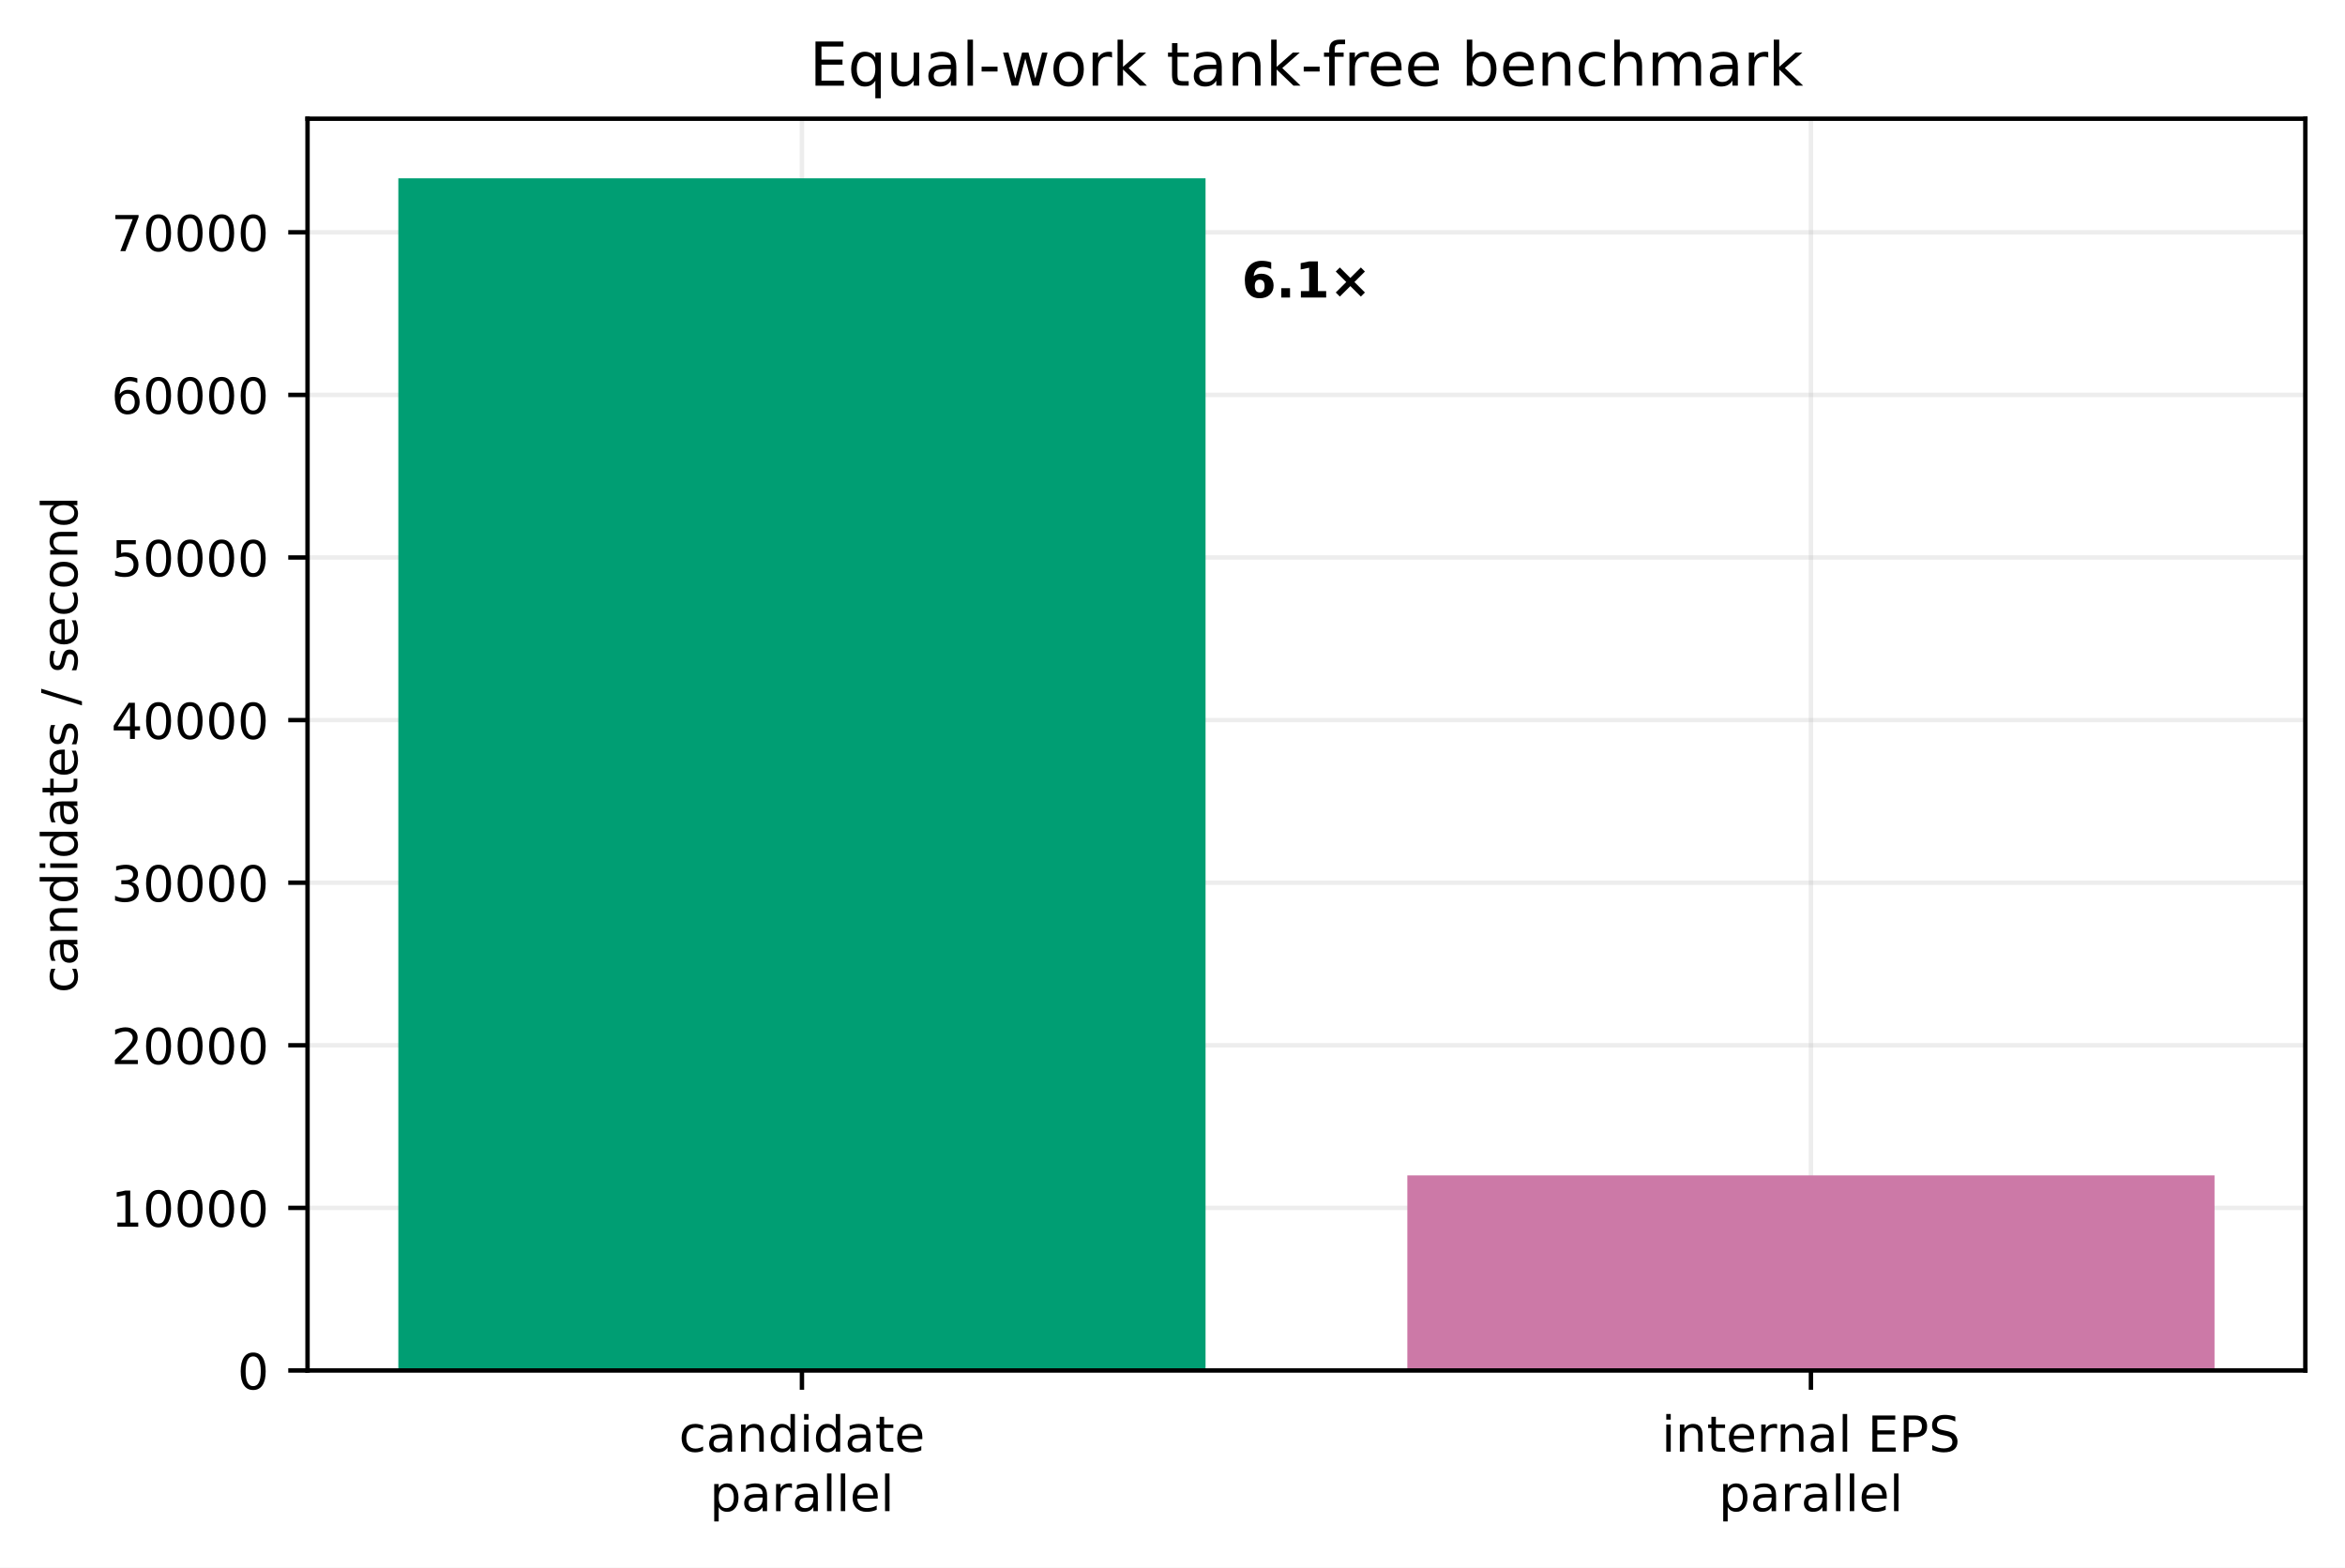
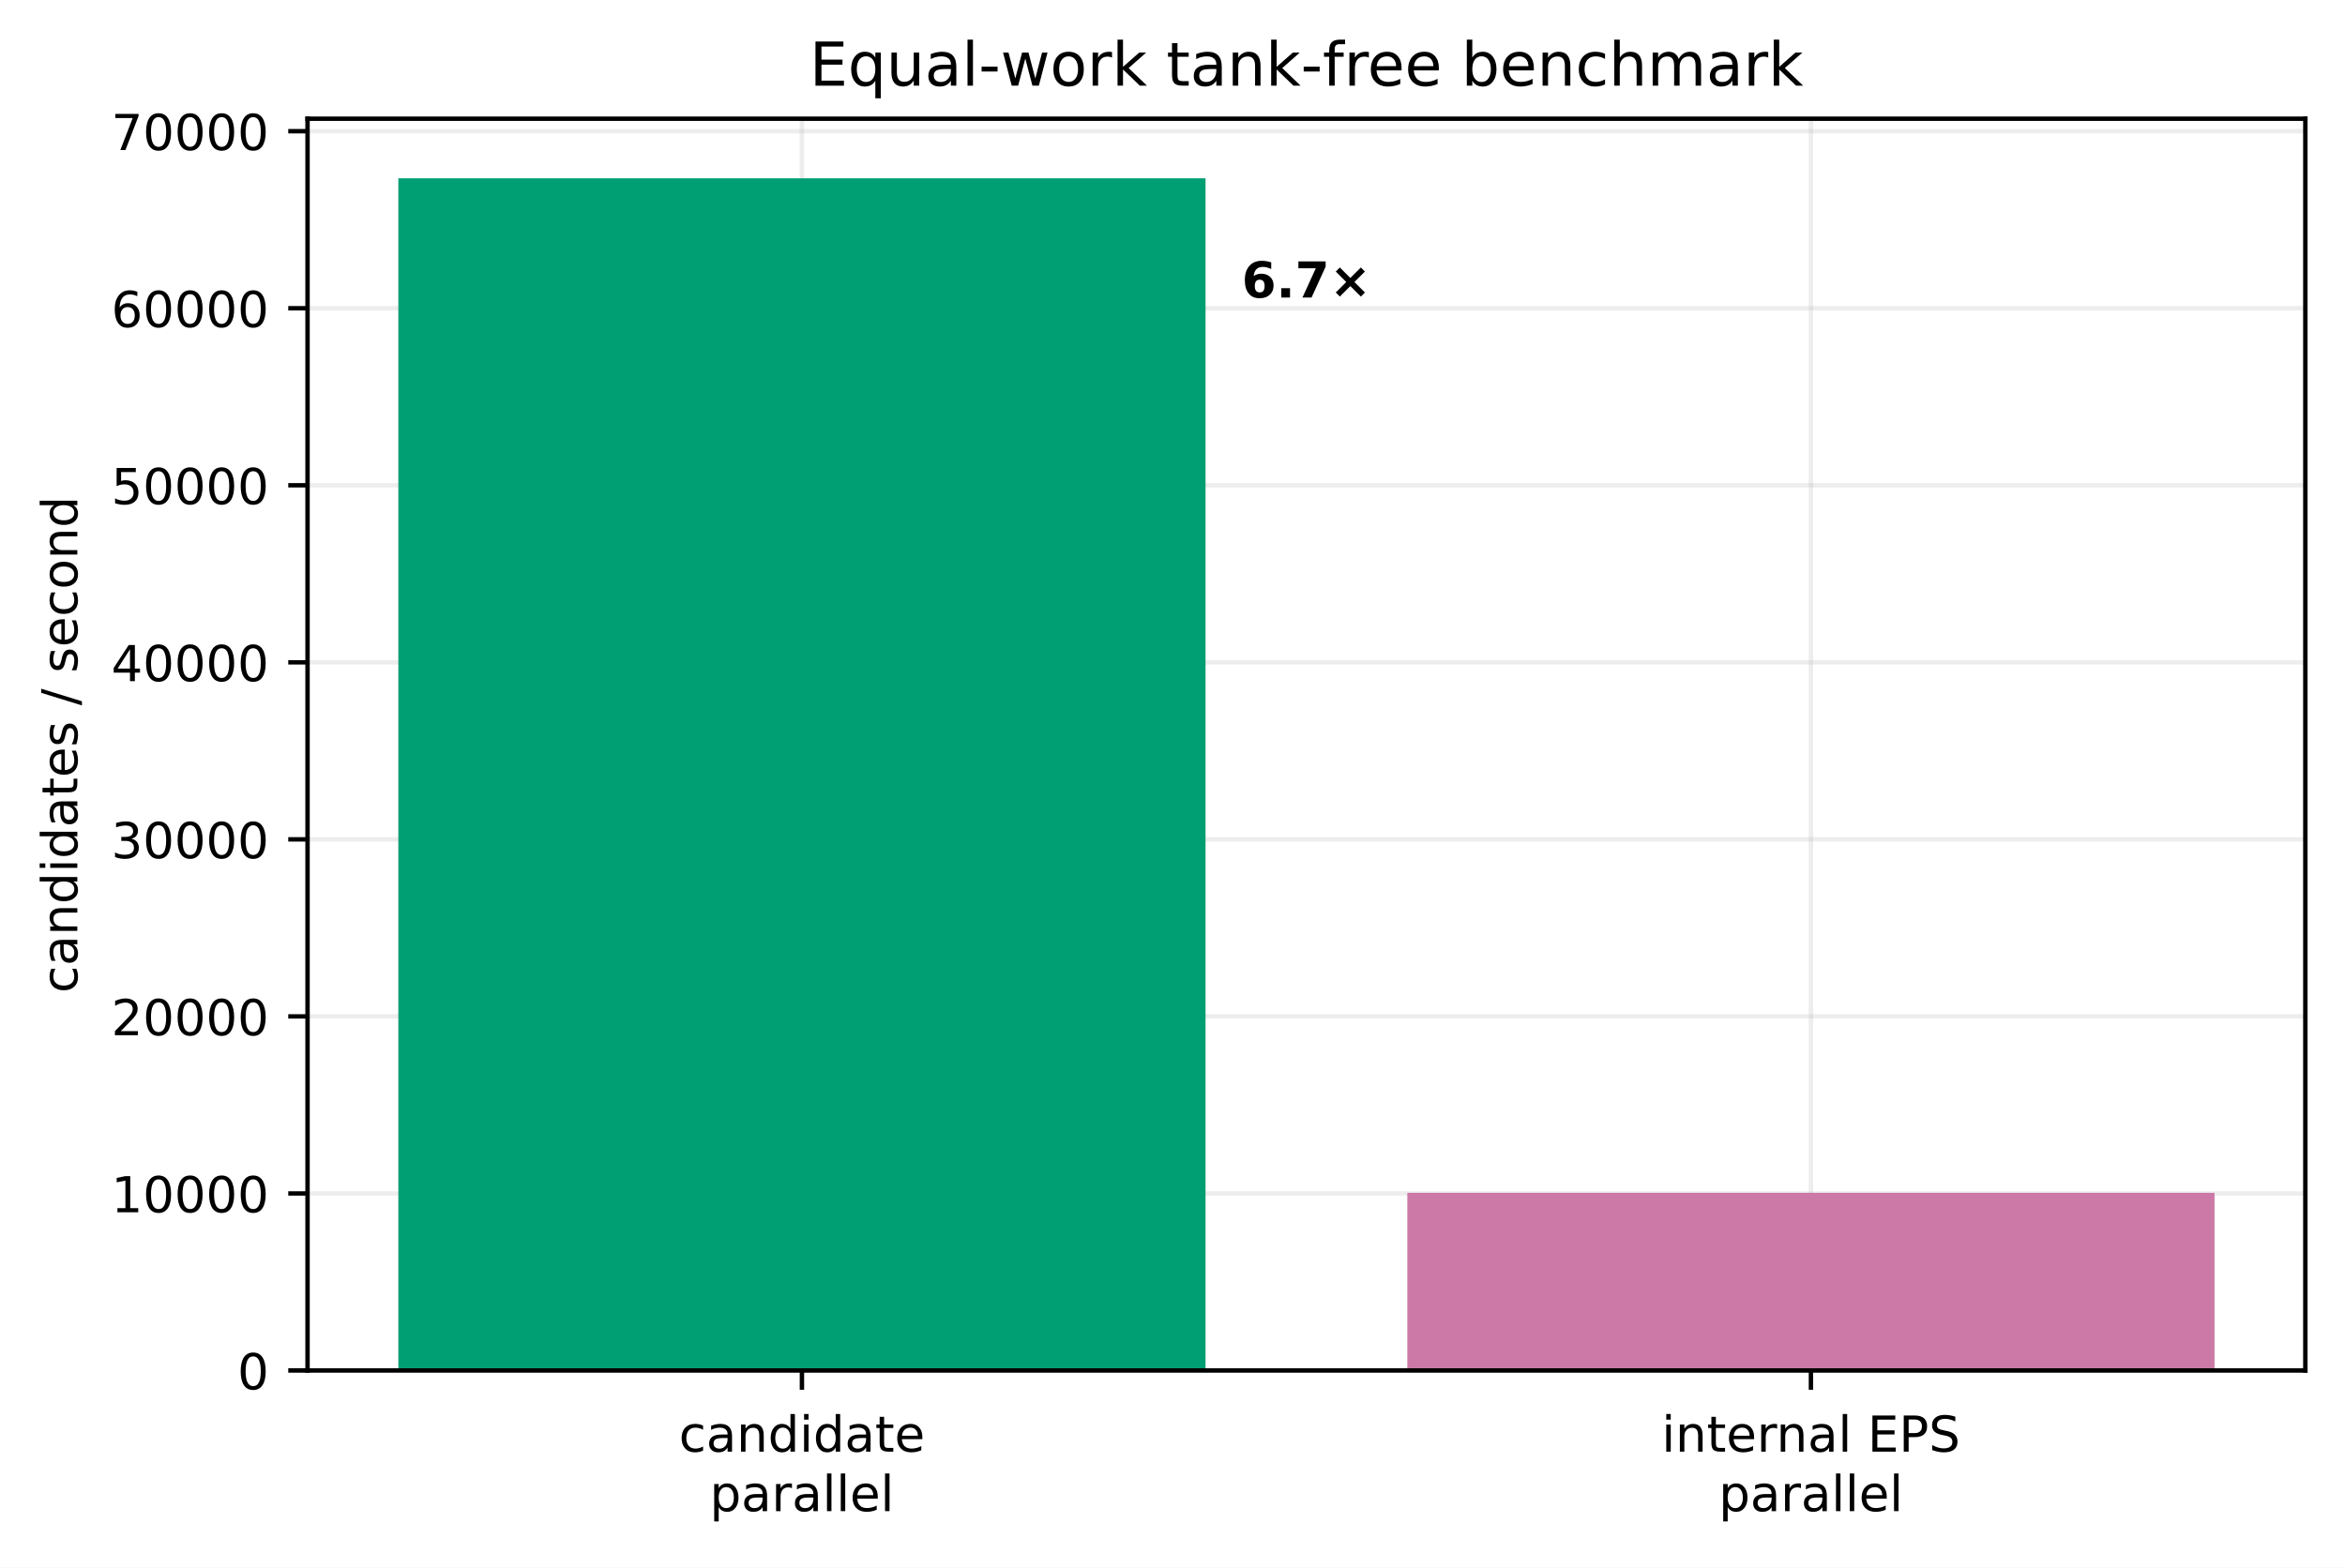
<svg xmlns="http://www.w3.org/2000/svg" xmlns:xlink="http://www.w3.org/1999/xlink" width="425.732pt" height="284.667pt" viewBox="0 0 425.732 284.667" version="1.1">
  <defs>
    <style type="text/css">*{stroke-linejoin: round; stroke-linecap: butt}</style>
  </defs>
  <g id="figure_1">
    <g id="patch_1">
      <path d="M 0 284.667 L 425.732 284.667 L 425.732 0 L 0 0 z " style="fill: #ffffff" />
    </g>
    <g id="axes_1">
      <g id="patch_2">
        <path d="M 55.832 248.862 L 418.532 248.862 L 418.532 21.558 L 55.832 21.558 z " style="fill: #ffffff" />
      </g>
      <g id="matplotlib.axis_1">
        <g id="xtick_1">
          <g id="line2d_1">
            <path d="M 145.591 248.862 L 145.591 21.558 " clip-path="url(#p53b84e3ab4)" style="fill: none; stroke: #b0b0b0; stroke-opacity: 0.22; stroke-width: 0.8; stroke-linecap: square" />
          </g>
          <g id="line2d_2">
            <defs>
              <path id="m79a3bf06b0" d="M 0 0 L 0 3.5 " style="stroke: #000000; stroke-width: 0.8" />
            </defs>
            <g>
              <use xlink:href="#m79a3bf06b0" x="145.591" y="248.862" style="stroke: #000000; stroke-width: 0.8" />
            </g>
          </g>
          <g id="text_1">
            <g transform="translate(123.2528 263.6018) scale(0.09 -0.09)">
              <defs>
                <path id="DejaVuSans-46" d="M 3122 3366 L 3122 2828 Q 2878 2963 2633 3030 Q 2388 3097 2138 3097 Q 1578 3097 1268 2742 Q 959 2388 959 1747 Q 959 1106 1268 751 Q 1578 397 2138 397 Q 2388 397 2633 464 Q 2878 531 3122 666 L 3122 134 Q 2881 22 2623 -34 Q 2366 -91 2075 -91 Q 1284 -91 818 406 Q 353 903 353 1747 Q 353 2603 823 3093 Q 1294 3584 2113 3584 Q 2378 3584 2631 3529 Q 2884 3475 3122 3366 z " transform="scale(0.015625)" />
                <path id="DejaVuSans-44" d="M 2194 1759 Q 1497 1759 1228 1600 Q 959 1441 959 1056 Q 959 750 1161 570 Q 1363 391 1709 391 Q 2188 391 2477 730 Q 2766 1069 2766 1631 L 2766 1759 L 2194 1759 z M 3341 1997 L 3341 0 L 2766 0 L 2766 531 Q 2569 213 2275 61 Q 1981 -91 1556 -91 Q 1019 -91 701 211 Q 384 513 384 1019 Q 384 1609 779 1909 Q 1175 2209 1959 2209 L 2766 2209 L 2766 2266 Q 2766 2663 2505 2880 Q 2244 3097 1772 3097 Q 1472 3097 1187 3025 Q 903 2953 641 2809 L 641 3341 Q 956 3463 1253 3523 Q 1550 3584 1831 3584 Q 2591 3584 2966 3190 Q 3341 2797 3341 1997 z " transform="scale(0.015625)" />
                <path id="DejaVuSans-51" d="M 3513 2113 L 3513 0 L 2938 0 L 2938 2094 Q 2938 2591 2744 2837 Q 2550 3084 2163 3084 Q 1697 3084 1428 2787 Q 1159 2491 1159 1978 L 1159 0 L 581 0 L 581 3500 L 1159 3500 L 1159 2956 Q 1366 3272 1645 3428 Q 1925 3584 2291 3584 Q 2894 3584 3203 3211 Q 3513 2838 3513 2113 z " transform="scale(0.015625)" />
                <path id="DejaVuSans-47" d="M 2906 2969 L 2906 4863 L 3481 4863 L 3481 0 L 2906 0 L 2906 525 Q 2725 213 2448 61 Q 2172 -91 1784 -91 Q 1150 -91 751 415 Q 353 922 353 1747 Q 353 2572 751 3078 Q 1150 3584 1784 3584 Q 2172 3584 2448 3432 Q 2725 3281 2906 2969 z M 947 1747 Q 947 1113 1208 752 Q 1469 391 1925 391 Q 2381 391 2643 752 Q 2906 1113 2906 1747 Q 2906 2381 2643 2742 Q 2381 3103 1925 3103 Q 1469 3103 1208 2742 Q 947 2381 947 1747 z " transform="scale(0.015625)" />
                <path id="DejaVuSans-4c" d="M 603 3500 L 1178 3500 L 1178 0 L 603 0 L 603 3500 z M 603 4863 L 1178 4863 L 1178 4134 L 603 4134 L 603 4863 z " transform="scale(0.015625)" />
                <path id="DejaVuSans-57" d="M 1172 4494 L 1172 3500 L 2356 3500 L 2356 3053 L 1172 3053 L 1172 1153 Q 1172 725 1289 603 Q 1406 481 1766 481 L 2356 481 L 2356 0 L 1766 0 Q 1100 0 847 248 Q 594 497 594 1153 L 594 3053 L 172 3053 L 172 3500 L 594 3500 L 594 4494 L 1172 4494 z " transform="scale(0.015625)" />
                <path id="DejaVuSans-48" d="M 3597 1894 L 3597 1613 L 953 1613 Q 991 1019 1311 708 Q 1631 397 2203 397 Q 2534 397 2845 478 Q 3156 559 3463 722 L 3463 178 Q 3153 47 2828 -22 Q 2503 -91 2169 -91 Q 1331 -91 842 396 Q 353 884 353 1716 Q 353 2575 817 3079 Q 1281 3584 2069 3584 Q 2775 3584 3186 3129 Q 3597 2675 3597 1894 z M 3022 2063 Q 3016 2534 2758 2815 Q 2500 3097 2075 3097 Q 1594 3097 1305 2825 Q 1016 2553 972 2059 L 3022 2063 z " transform="scale(0.015625)" />
              </defs>
              <use xlink:href="#DejaVuSans-46" />
              <use xlink:href="#DejaVuSans-44" transform="translate(54.98438 0)" />
              <use xlink:href="#DejaVuSans-51" transform="translate(116.2656 0)" />
              <use xlink:href="#DejaVuSans-47" transform="translate(179.6406 0)" />
              <use xlink:href="#DejaVuSans-4c" transform="translate(243.125 0)" />
              <use xlink:href="#DejaVuSans-47" transform="translate(270.9062 0)" />
              <use xlink:href="#DejaVuSans-44" transform="translate(334.3906 0)" />
              <use xlink:href="#DejaVuSans-57" transform="translate(395.6719 0)" />
              <use xlink:href="#DejaVuSans-48" transform="translate(434.875 0)" />
            </g>
            <g transform="translate(128.8496 274.4042) scale(0.09 -0.09)">
              <defs>
                <path id="DejaVuSans-53" d="M 1159 525 L 1159 -1331 L 581 -1331 L 581 3500 L 1159 3500 L 1159 2969 Q 1341 3281 1617 3432 Q 1894 3584 2278 3584 Q 2916 3584 3314 3078 Q 3713 2572 3713 1747 Q 3713 922 3314 415 Q 2916 -91 2278 -91 Q 1894 -91 1617 61 Q 1341 213 1159 525 z M 3116 1747 Q 3116 2381 2855 2742 Q 2594 3103 2138 3103 Q 1681 3103 1420 2742 Q 1159 2381 1159 1747 Q 1159 1113 1420 752 Q 1681 391 2138 391 Q 2594 391 2855 752 Q 3116 1113 3116 1747 z " transform="scale(0.015625)" />
                <path id="DejaVuSans-55" d="M 2631 2963 Q 2534 3019 2420 3045 Q 2306 3072 2169 3072 Q 1681 3072 1420 2755 Q 1159 2438 1159 1844 L 1159 0 L 581 0 L 581 3500 L 1159 3500 L 1159 2956 Q 1341 3275 1631 3429 Q 1922 3584 2338 3584 Q 2397 3584 2469 3576 Q 2541 3569 2628 3553 L 2631 2963 z " transform="scale(0.015625)" />
                <path id="DejaVuSans-4f" d="M 603 4863 L 1178 4863 L 1178 0 L 603 0 L 603 4863 z " transform="scale(0.015625)" />
              </defs>
              <use xlink:href="#DejaVuSans-53" />
              <use xlink:href="#DejaVuSans-44" transform="translate(63.48438 0)" />
              <use xlink:href="#DejaVuSans-55" transform="translate(124.7656 0)" />
              <use xlink:href="#DejaVuSans-44" transform="translate(165.875 0)" />
              <use xlink:href="#DejaVuSans-4f" transform="translate(227.1562 0)" />
              <use xlink:href="#DejaVuSans-4f" transform="translate(254.9375 0)" />
              <use xlink:href="#DejaVuSans-48" transform="translate(282.7188 0)" />
              <use xlink:href="#DejaVuSans-4f" transform="translate(344.25 0)" />
            </g>
          </g>
        </g>
        <g id="xtick_2">
          <g id="line2d_3">
            <path d="M 328.773 248.862 L 328.773 21.558 " clip-path="url(#p53b84e3ab4)" style="fill: none; stroke: #b0b0b0; stroke-opacity: 0.22; stroke-width: 0.8; stroke-linecap: square" />
          </g>
          <g id="line2d_4">
            <g>
              <use xlink:href="#m79a3bf06b0" x="328.773" y="248.862" style="stroke: #000000; stroke-width: 0.8" />
            </g>
          </g>
          <g id="text_2">
            <g transform="translate(301.6632 263.6018) scale(0.09 -0.09)">
              <defs>
                <path id="DejaVuSans-3" transform="scale(0.015625)" />
                <path id="DejaVuSans-28" d="M 628 4666 L 3578 4666 L 3578 4134 L 1259 4134 L 1259 2753 L 3481 2753 L 3481 2222 L 1259 2222 L 1259 531 L 3634 531 L 3634 0 L 628 0 L 628 4666 z " transform="scale(0.015625)" />
                <path id="DejaVuSans-33" d="M 1259 4147 L 1259 2394 L 2053 2394 Q 2494 2394 2734 2622 Q 2975 2850 2975 3272 Q 2975 3691 2734 3919 Q 2494 4147 2053 4147 L 1259 4147 z M 628 4666 L 2053 4666 Q 2838 4666 3239 4311 Q 3641 3956 3641 3272 Q 3641 2581 3239 2228 Q 2838 1875 2053 1875 L 1259 1875 L 1259 0 L 628 0 L 628 4666 z " transform="scale(0.015625)" />
                <path id="DejaVuSans-36" d="M 3425 4513 L 3425 3897 Q 3066 4069 2747 4153 Q 2428 4238 2131 4238 Q 1616 4238 1336 4038 Q 1056 3838 1056 3469 Q 1056 3159 1242 3001 Q 1428 2844 1947 2747 L 2328 2669 Q 3034 2534 3370 2195 Q 3706 1856 3706 1288 Q 3706 609 3251 259 Q 2797 -91 1919 -91 Q 1588 -91 1214 -16 Q 841 59 441 206 L 441 856 Q 825 641 1194 531 Q 1563 422 1919 422 Q 2459 422 2753 634 Q 3047 847 3047 1241 Q 3047 1584 2836 1778 Q 2625 1972 2144 2069 L 1759 2144 Q 1053 2284 737 2584 Q 422 2884 422 3419 Q 422 4038 858 4394 Q 1294 4750 2059 4750 Q 2388 4750 2728 4690 Q 3069 4631 3425 4513 z " transform="scale(0.015625)" />
              </defs>
              <use xlink:href="#DejaVuSans-4c" />
              <use xlink:href="#DejaVuSans-51" transform="translate(27.78125 0)" />
              <use xlink:href="#DejaVuSans-57" transform="translate(91.15625 0)" />
              <use xlink:href="#DejaVuSans-48" transform="translate(130.3594 0)" />
              <use xlink:href="#DejaVuSans-55" transform="translate(191.8906 0)" />
              <use xlink:href="#DejaVuSans-51" transform="translate(231.25 0)" />
              <use xlink:href="#DejaVuSans-44" transform="translate(294.625 0)" />
              <use xlink:href="#DejaVuSans-4f" transform="translate(355.9062 0)" />
              <use xlink:href="#DejaVuSans-3" transform="translate(383.6875 0)" />
              <use xlink:href="#DejaVuSans-28" transform="translate(415.4688 0)" />
              <use xlink:href="#DejaVuSans-33" transform="translate(478.6562 0)" />
              <use xlink:href="#DejaVuSans-36" transform="translate(538.9531 0)" />
            </g>
            <g transform="translate(312.0315 274.4042) scale(0.09 -0.09)">
              <use xlink:href="#DejaVuSans-53" />
              <use xlink:href="#DejaVuSans-44" transform="translate(63.48438 0)" />
              <use xlink:href="#DejaVuSans-55" transform="translate(124.7656 0)" />
              <use xlink:href="#DejaVuSans-44" transform="translate(165.875 0)" />
              <use xlink:href="#DejaVuSans-4f" transform="translate(227.1562 0)" />
              <use xlink:href="#DejaVuSans-4f" transform="translate(254.9375 0)" />
              <use xlink:href="#DejaVuSans-48" transform="translate(282.7188 0)" />
              <use xlink:href="#DejaVuSans-4f" transform="translate(344.25 0)" />
            </g>
          </g>
        </g>
      </g>
      <g id="matplotlib.axis_2">
        <g id="ytick_1">
          <g id="line2d_5">
            <path d="M 55.832 248.862 L 418.532 248.862 " clip-path="url(#p53b84e3ab4)" style="fill: none; stroke: #b0b0b0; stroke-opacity: 0.22; stroke-width: 0.8; stroke-linecap: square" />
          </g>
          <g id="line2d_6">
            <defs>
              <path id="m68f82c2699" d="M 0 0 L -3.5 0 " style="stroke: #000000; stroke-width: 0.8" />
            </defs>
            <g>
              <use xlink:href="#m68f82c2699" x="55.832" y="248.862" style="stroke: #000000; stroke-width: 0.8" />
            </g>
          </g>
          <g id="text_3">
            <g transform="translate(43.1057 252.2812) scale(0.09 -0.09)">
              <defs>
                <path id="DejaVuSans-13" d="M 2034 4250 Q 1547 4250 1301 3770 Q 1056 3291 1056 2328 Q 1056 1369 1301 889 Q 1547 409 2034 409 Q 2525 409 2770 889 Q 3016 1369 3016 2328 Q 3016 3291 2770 3770 Q 2525 4250 2034 4250 z M 2034 4750 Q 2819 4750 3233 4129 Q 3647 3509 3647 2328 Q 3647 1150 3233 529 Q 2819 -91 2034 -91 Q 1250 -91 836 529 Q 422 1150 422 2328 Q 422 3509 836 4129 Q 1250 4750 2034 4750 z " transform="scale(0.015625)" />
              </defs>
              <use xlink:href="#DejaVuSans-13" />
            </g>
          </g>
        </g>
        <g id="ytick_2">
          <g id="line2d_7">
-             <path d="M 55.832 219.337 L 418.532 219.337 " clip-path="url(#p53b84e3ab4)" style="fill: none; stroke: #b0b0b0; stroke-opacity: 0.22; stroke-width: 0.8; stroke-linecap: square" />
+             <path d="M 55.832 216.714 L 418.532 216.714 " clip-path="url(#p53b84e3ab4)" style="fill: none; stroke: #b0b0b0; stroke-opacity: 0.22; stroke-width: 0.8; stroke-linecap: square" />
          </g>
          <g id="line2d_8">
            <g>
-               <use xlink:href="#m68f82c2699" x="55.832" y="219.337" style="stroke: #000000; stroke-width: 0.8" />
+               <use xlink:href="#m68f82c2699" x="55.832" y="216.714" style="stroke: #000000; stroke-width: 0.8" />
            </g>
          </g>
          <g id="text_4">
-             <g transform="translate(20.2007 222.7555) scale(0.09 -0.09)">
+             <g transform="translate(20.2007 220.1331) scale(0.09 -0.09)">
              <defs>
                <path id="DejaVuSans-14" d="M 794 531 L 1825 531 L 1825 4091 L 703 3866 L 703 4441 L 1819 4666 L 2450 4666 L 2450 531 L 3481 531 L 3481 0 L 794 0 L 794 531 z " transform="scale(0.015625)" />
              </defs>
              <use xlink:href="#DejaVuSans-14" />
              <use xlink:href="#DejaVuSans-13" transform="translate(63.625 0)" />
              <use xlink:href="#DejaVuSans-13" transform="translate(127.25 0)" />
              <use xlink:href="#DejaVuSans-13" transform="translate(190.875 0)" />
              <use xlink:href="#DejaVuSans-13" transform="translate(254.5 0)" />
            </g>
          </g>
        </g>
        <g id="ytick_3">
          <g id="line2d_9">
-             <path d="M 55.832 189.811 L 418.532 189.811 " clip-path="url(#p53b84e3ab4)" style="fill: none; stroke: #b0b0b0; stroke-opacity: 0.22; stroke-width: 0.8; stroke-linecap: square" />
+             <path d="M 55.832 184.566 L 418.532 184.566 " clip-path="url(#p53b84e3ab4)" style="fill: none; stroke: #b0b0b0; stroke-opacity: 0.22; stroke-width: 0.8; stroke-linecap: square" />
          </g>
          <g id="line2d_10">
            <g>
-               <use xlink:href="#m68f82c2699" x="55.832" y="189.811" style="stroke: #000000; stroke-width: 0.8" />
+               <use xlink:href="#m68f82c2699" x="55.832" y="184.566" style="stroke: #000000; stroke-width: 0.8" />
            </g>
          </g>
          <g id="text_5">
-             <g transform="translate(20.2007 193.2297) scale(0.09 -0.09)">
+             <g transform="translate(20.2007 187.985) scale(0.09 -0.09)">
              <defs>
                <path id="DejaVuSans-15" d="M 1228 531 L 3431 531 L 3431 0 L 469 0 L 469 531 Q 828 903 1448 1529 Q 2069 2156 2228 2338 Q 2531 2678 2651 2914 Q 2772 3150 2772 3378 Q 2772 3750 2511 3984 Q 2250 4219 1831 4219 Q 1534 4219 1204 4116 Q 875 4013 500 3803 L 500 4441 Q 881 4594 1212 4672 Q 1544 4750 1819 4750 Q 2544 4750 2975 4387 Q 3406 4025 3406 3419 Q 3406 3131 3298 2873 Q 3191 2616 2906 2266 Q 2828 2175 2409 1742 Q 1991 1309 1228 531 z " transform="scale(0.015625)" />
              </defs>
              <use xlink:href="#DejaVuSans-15" />
              <use xlink:href="#DejaVuSans-13" transform="translate(63.625 0)" />
              <use xlink:href="#DejaVuSans-13" transform="translate(127.25 0)" />
              <use xlink:href="#DejaVuSans-13" transform="translate(190.875 0)" />
              <use xlink:href="#DejaVuSans-13" transform="translate(254.5 0)" />
            </g>
          </g>
        </g>
        <g id="ytick_4">
          <g id="line2d_11">
-             <path d="M 55.832 160.285 L 418.532 160.285 " clip-path="url(#p53b84e3ab4)" style="fill: none; stroke: #b0b0b0; stroke-opacity: 0.22; stroke-width: 0.8; stroke-linecap: square" />
+             <path d="M 55.832 152.418 L 418.532 152.418 " clip-path="url(#p53b84e3ab4)" style="fill: none; stroke: #b0b0b0; stroke-opacity: 0.22; stroke-width: 0.8; stroke-linecap: square" />
          </g>
          <g id="line2d_12">
            <g>
-               <use xlink:href="#m68f82c2699" x="55.832" y="160.285" style="stroke: #000000; stroke-width: 0.8" />
+               <use xlink:href="#m68f82c2699" x="55.832" y="152.418" style="stroke: #000000; stroke-width: 0.8" />
            </g>
          </g>
          <g id="text_6">
-             <g transform="translate(20.2007 163.704) scale(0.09 -0.09)">
+             <g transform="translate(20.2007 155.837) scale(0.09 -0.09)">
              <defs>
                <path id="DejaVuSans-16" d="M 2597 2516 Q 3050 2419 3304 2112 Q 3559 1806 3559 1356 Q 3559 666 3084 287 Q 2609 -91 1734 -91 Q 1441 -91 1130 -33 Q 819 25 488 141 L 488 750 Q 750 597 1062 519 Q 1375 441 1716 441 Q 2309 441 2620 675 Q 2931 909 2931 1356 Q 2931 1769 2642 2001 Q 2353 2234 1838 2234 L 1294 2234 L 1294 2753 L 1863 2753 Q 2328 2753 2575 2939 Q 2822 3125 2822 3475 Q 2822 3834 2567 4026 Q 2313 4219 1838 4219 Q 1578 4219 1281 4162 Q 984 4106 628 3988 L 628 4550 Q 988 4650 1302 4700 Q 1616 4750 1894 4750 Q 2613 4750 3031 4423 Q 3450 4097 3450 3541 Q 3450 3153 3228 2886 Q 3006 2619 2597 2516 z " transform="scale(0.015625)" />
              </defs>
              <use xlink:href="#DejaVuSans-16" />
              <use xlink:href="#DejaVuSans-13" transform="translate(63.625 0)" />
              <use xlink:href="#DejaVuSans-13" transform="translate(127.25 0)" />
              <use xlink:href="#DejaVuSans-13" transform="translate(190.875 0)" />
              <use xlink:href="#DejaVuSans-13" transform="translate(254.5 0)" />
            </g>
          </g>
        </g>
        <g id="ytick_5">
          <g id="line2d_13">
-             <path d="M 55.832 130.759 L 418.532 130.759 " clip-path="url(#p53b84e3ab4)" style="fill: none; stroke: #b0b0b0; stroke-opacity: 0.22; stroke-width: 0.8; stroke-linecap: square" />
+             <path d="M 55.832 120.27 L 418.532 120.27 " clip-path="url(#p53b84e3ab4)" style="fill: none; stroke: #b0b0b0; stroke-opacity: 0.22; stroke-width: 0.8; stroke-linecap: square" />
          </g>
          <g id="line2d_14">
            <g>
-               <use xlink:href="#m68f82c2699" x="55.832" y="130.759" style="stroke: #000000; stroke-width: 0.8" />
+               <use xlink:href="#m68f82c2699" x="55.832" y="120.27" style="stroke: #000000; stroke-width: 0.8" />
            </g>
          </g>
          <g id="text_7">
-             <g transform="translate(20.2007 134.1782) scale(0.09 -0.09)">
+             <g transform="translate(20.2007 123.6889) scale(0.09 -0.09)">
              <defs>
                <path id="DejaVuSans-17" d="M 2419 4116 L 825 1625 L 2419 1625 L 2419 4116 z M 2253 4666 L 3047 4666 L 3047 1625 L 3713 1625 L 3713 1100 L 3047 1100 L 3047 0 L 2419 0 L 2419 1100 L 313 1100 L 313 1709 L 2253 4666 z " transform="scale(0.015625)" />
              </defs>
              <use xlink:href="#DejaVuSans-17" />
              <use xlink:href="#DejaVuSans-13" transform="translate(63.625 0)" />
              <use xlink:href="#DejaVuSans-13" transform="translate(127.25 0)" />
              <use xlink:href="#DejaVuSans-13" transform="translate(190.875 0)" />
              <use xlink:href="#DejaVuSans-13" transform="translate(254.5 0)" />
            </g>
          </g>
        </g>
        <g id="ytick_6">
          <g id="line2d_15">
-             <path d="M 55.832 101.234 L 418.532 101.234 " clip-path="url(#p53b84e3ab4)" style="fill: none; stroke: #b0b0b0; stroke-opacity: 0.22; stroke-width: 0.8; stroke-linecap: square" />
+             <path d="M 55.832 88.122 L 418.532 88.122 " clip-path="url(#p53b84e3ab4)" style="fill: none; stroke: #b0b0b0; stroke-opacity: 0.22; stroke-width: 0.8; stroke-linecap: square" />
          </g>
          <g id="line2d_16">
            <g>
-               <use xlink:href="#m68f82c2699" x="55.832" y="101.234" style="stroke: #000000; stroke-width: 0.8" />
+               <use xlink:href="#m68f82c2699" x="55.832" y="88.122" style="stroke: #000000; stroke-width: 0.8" />
            </g>
          </g>
          <g id="text_8">
-             <g transform="translate(20.2007 104.6525) scale(0.09 -0.09)">
+             <g transform="translate(20.2007 91.54078) scale(0.09 -0.09)">
              <defs>
                <path id="DejaVuSans-18" d="M 691 4666 L 3169 4666 L 3169 4134 L 1269 4134 L 1269 2991 Q 1406 3038 1543 3061 Q 1681 3084 1819 3084 Q 2600 3084 3056 2656 Q 3513 2228 3513 1497 Q 3513 744 3044 326 Q 2575 -91 1722 -91 Q 1428 -91 1123 -41 Q 819 9 494 109 L 494 744 Q 775 591 1075 516 Q 1375 441 1709 441 Q 2250 441 2565 725 Q 2881 1009 2881 1497 Q 2881 1984 2565 2268 Q 2250 2553 1709 2553 Q 1456 2553 1204 2497 Q 953 2441 691 2322 L 691 4666 z " transform="scale(0.015625)" />
              </defs>
              <use xlink:href="#DejaVuSans-18" />
              <use xlink:href="#DejaVuSans-13" transform="translate(63.625 0)" />
              <use xlink:href="#DejaVuSans-13" transform="translate(127.25 0)" />
              <use xlink:href="#DejaVuSans-13" transform="translate(190.875 0)" />
              <use xlink:href="#DejaVuSans-13" transform="translate(254.5 0)" />
            </g>
          </g>
        </g>
        <g id="ytick_7">
          <g id="line2d_17">
-             <path d="M 55.832 71.708 L 418.532 71.708 " clip-path="url(#p53b84e3ab4)" style="fill: none; stroke: #b0b0b0; stroke-opacity: 0.22; stroke-width: 0.8; stroke-linecap: square" />
+             <path d="M 55.832 55.974 L 418.532 55.974 " clip-path="url(#p53b84e3ab4)" style="fill: none; stroke: #b0b0b0; stroke-opacity: 0.22; stroke-width: 0.8; stroke-linecap: square" />
          </g>
          <g id="line2d_18">
            <g>
-               <use xlink:href="#m68f82c2699" x="55.832" y="71.708" style="stroke: #000000; stroke-width: 0.8" />
+               <use xlink:href="#m68f82c2699" x="55.832" y="55.974" style="stroke: #000000; stroke-width: 0.8" />
            </g>
          </g>
          <g id="text_9">
-             <g transform="translate(20.2007 75.12674) scale(0.09 -0.09)">
+             <g transform="translate(20.2007 59.39269) scale(0.09 -0.09)">
              <defs>
                <path id="DejaVuSans-19" d="M 2113 2584 Q 1688 2584 1439 2293 Q 1191 2003 1191 1497 Q 1191 994 1439 701 Q 1688 409 2113 409 Q 2538 409 2786 701 Q 3034 994 3034 1497 Q 3034 2003 2786 2293 Q 2538 2584 2113 2584 z M 3366 4563 L 3366 3988 Q 3128 4100 2886 4159 Q 2644 4219 2406 4219 Q 1781 4219 1451 3797 Q 1122 3375 1075 2522 Q 1259 2794 1537 2939 Q 1816 3084 2150 3084 Q 2853 3084 3261 2657 Q 3669 2231 3669 1497 Q 3669 778 3244 343 Q 2819 -91 2113 -91 Q 1303 -91 875 529 Q 447 1150 447 2328 Q 447 3434 972 4092 Q 1497 4750 2381 4750 Q 2619 4750 2861 4703 Q 3103 4656 3366 4563 z " transform="scale(0.015625)" />
              </defs>
              <use xlink:href="#DejaVuSans-19" />
              <use xlink:href="#DejaVuSans-13" transform="translate(63.625 0)" />
              <use xlink:href="#DejaVuSans-13" transform="translate(127.25 0)" />
              <use xlink:href="#DejaVuSans-13" transform="translate(190.875 0)" />
              <use xlink:href="#DejaVuSans-13" transform="translate(254.5 0)" />
            </g>
          </g>
        </g>
        <g id="ytick_8">
          <g id="line2d_19">
-             <path d="M 55.832 42.182 L 418.532 42.182 " clip-path="url(#p53b84e3ab4)" style="fill: none; stroke: #b0b0b0; stroke-opacity: 0.22; stroke-width: 0.8; stroke-linecap: square" />
+             <path d="M 55.832 23.826 L 418.532 23.826 " clip-path="url(#p53b84e3ab4)" style="fill: none; stroke: #b0b0b0; stroke-opacity: 0.22; stroke-width: 0.8; stroke-linecap: square" />
          </g>
          <g id="line2d_20">
            <g>
-               <use xlink:href="#m68f82c2699" x="55.832" y="42.182" style="stroke: #000000; stroke-width: 0.8" />
+               <use xlink:href="#m68f82c2699" x="55.832" y="23.826" style="stroke: #000000; stroke-width: 0.8" />
            </g>
          </g>
          <g id="text_10">
-             <g transform="translate(20.2007 45.60099) scale(0.09 -0.09)">
+             <g transform="translate(20.2007 27.2446) scale(0.09 -0.09)">
              <defs>
                <path id="DejaVuSans-1a" d="M 525 4666 L 3525 4666 L 3525 4397 L 1831 0 L 1172 0 L 2766 4134 L 525 4134 L 525 4666 z " transform="scale(0.015625)" />
              </defs>
              <use xlink:href="#DejaVuSans-1a" />
              <use xlink:href="#DejaVuSans-13" transform="translate(63.625 0)" />
              <use xlink:href="#DejaVuSans-13" transform="translate(127.25 0)" />
              <use xlink:href="#DejaVuSans-13" transform="translate(190.875 0)" />
              <use xlink:href="#DejaVuSans-13" transform="translate(254.5 0)" />
            </g>
          </g>
        </g>
        <g id="text_11">
          <g transform="translate(14.03859 180.3186) rotate(-90) scale(0.09 -0.09)">
            <defs>
              <path id="DejaVuSans-56" d="M 2834 3397 L 2834 2853 Q 2591 2978 2328 3040 Q 2066 3103 1784 3103 Q 1356 3103 1142 2972 Q 928 2841 928 2578 Q 928 2378 1081 2264 Q 1234 2150 1697 2047 L 1894 2003 Q 2506 1872 2764 1633 Q 3022 1394 3022 966 Q 3022 478 2636 193 Q 2250 -91 1575 -91 Q 1294 -91 989 -36 Q 684 19 347 128 L 347 722 Q 666 556 975 473 Q 1284 391 1588 391 Q 1994 391 2212 530 Q 2431 669 2431 922 Q 2431 1156 2273 1281 Q 2116 1406 1581 1522 L 1381 1569 Q 847 1681 609 1914 Q 372 2147 372 2553 Q 372 3047 722 3315 Q 1072 3584 1716 3584 Q 2034 3584 2315 3537 Q 2597 3491 2834 3397 z " transform="scale(0.015625)" />
              <path id="DejaVuSans-12" d="M 1625 4666 L 2156 4666 L 531 -594 L 0 -594 L 1625 4666 z " transform="scale(0.015625)" />
              <path id="DejaVuSans-52" d="M 1959 3097 Q 1497 3097 1228 2736 Q 959 2375 959 1747 Q 959 1119 1226 758 Q 1494 397 1959 397 Q 2419 397 2687 759 Q 2956 1122 2956 1747 Q 2956 2369 2687 2733 Q 2419 3097 1959 3097 z M 1959 3584 Q 2709 3584 3137 3096 Q 3566 2609 3566 1747 Q 3566 888 3137 398 Q 2709 -91 1959 -91 Q 1206 -91 779 398 Q 353 888 353 1747 Q 353 2609 779 3096 Q 1206 3584 1959 3584 z " transform="scale(0.015625)" />
            </defs>
            <use xlink:href="#DejaVuSans-46" />
            <use xlink:href="#DejaVuSans-44" transform="translate(54.98438 0)" />
            <use xlink:href="#DejaVuSans-51" transform="translate(116.2656 0)" />
            <use xlink:href="#DejaVuSans-47" transform="translate(179.6406 0)" />
            <use xlink:href="#DejaVuSans-4c" transform="translate(243.125 0)" />
            <use xlink:href="#DejaVuSans-47" transform="translate(270.9062 0)" />
            <use xlink:href="#DejaVuSans-44" transform="translate(334.3906 0)" />
            <use xlink:href="#DejaVuSans-57" transform="translate(395.6719 0)" />
            <use xlink:href="#DejaVuSans-48" transform="translate(434.875 0)" />
            <use xlink:href="#DejaVuSans-56" transform="translate(496.4062 0)" />
            <use xlink:href="#DejaVuSans-3" transform="translate(548.5 0)" />
            <use xlink:href="#DejaVuSans-12" transform="translate(580.2812 0)" />
            <use xlink:href="#DejaVuSans-3" transform="translate(613.9688 0)" />
            <use xlink:href="#DejaVuSans-56" transform="translate(645.75 0)" />
            <use xlink:href="#DejaVuSans-48" transform="translate(697.8438 0)" />
            <use xlink:href="#DejaVuSans-46" transform="translate(759.375 0)" />
            <use xlink:href="#DejaVuSans-52" transform="translate(814.3594 0)" />
            <use xlink:href="#DejaVuSans-51" transform="translate(875.5469 0)" />
            <use xlink:href="#DejaVuSans-47" transform="translate(938.9219 0)" />
          </g>
        </g>
      </g>
      <g id="patch_3">
        <path d="M 72.318 248.862 L 218.864 248.862 L 218.864 32.382 L 72.318 32.382 z " clip-path="url(#p53b84e3ab4)" style="fill: #009e73" />
      </g>
      <g id="patch_4">
-         <path d="M 255.5 248.862 L 402.046 248.862 L 402.046 213.437 L 255.5 213.437 z " clip-path="url(#p53b84e3ab4)" style="fill: #cc79a7" />
+         <path d="M 255.5 248.862 L 402.046 248.862 L 402.046 216.6 L 255.5 216.6 z " clip-path="url(#p53b84e3ab4)" style="fill: #cc79a7" />
      </g>
      <g id="patch_5">
        <path d="M 55.832 248.862 L 55.832 21.558 " style="fill: none; stroke: #000000; stroke-width: 0.8; stroke-linejoin: miter; stroke-linecap: square" />
      </g>
      <g id="patch_6">
        <path d="M 418.532 248.862 L 418.532 21.558 " style="fill: none; stroke: #000000; stroke-width: 0.8; stroke-linejoin: miter; stroke-linecap: square" />
      </g>
      <g id="patch_7">
        <path d="M 55.832 248.862 L 418.532 248.862 " style="fill: none; stroke: #000000; stroke-width: 0.8; stroke-linejoin: miter; stroke-linecap: square" />
      </g>
      <g id="patch_8">
        <path d="M 55.832 21.558 L 418.532 21.558 " style="fill: none; stroke: #000000; stroke-width: 0.8; stroke-linejoin: miter; stroke-linecap: square" />
      </g>
      <g id="text_12">
        <g transform="translate(225.4398 54.03028) scale(0.09 -0.09)">
          <defs>
            <path id="DejaVuSans-Bold-19" d="M 2316 2303 Q 2000 2303 1842 2098 Q 1684 1894 1684 1484 Q 1684 1075 1842 870 Q 2000 666 2316 666 Q 2634 666 2792 870 Q 2950 1075 2950 1484 Q 2950 1894 2792 2098 Q 2634 2303 2316 2303 z M 3803 4544 L 3803 3681 Q 3506 3822 3243 3889 Q 2981 3956 2731 3956 Q 2194 3956 1894 3657 Q 1594 3359 1544 2772 Q 1750 2925 1990 3001 Q 2231 3078 2516 3078 Q 3231 3078 3670 2659 Q 4109 2241 4109 1563 Q 4109 813 3618 361 Q 3128 -91 2303 -91 Q 1394 -91 895 523 Q 397 1138 397 2266 Q 397 3422 980 4083 Q 1563 4744 2578 4744 Q 2900 4744 3203 4694 Q 3506 4644 3803 4544 z " transform="scale(0.015625)" />
            <path id="DejaVuSans-Bold-11" d="M 653 1209 L 1778 1209 L 1778 0 L 653 0 L 653 1209 z " transform="scale(0.015625)" />
-             <path id="DejaVuSans-Bold-14" d="M 750 831 L 1813 831 L 1813 3847 L 722 3622 L 722 4441 L 1806 4666 L 2950 4666 L 2950 831 L 4013 831 L 4013 0 L 750 0 L 750 831 z " transform="scale(0.015625)" />
+             <path id="DejaVuSans-Bold-1a" d="M 428 4666 L 3944 4666 L 3944 3988 L 2125 0 L 953 0 L 2675 3781 L 428 3781 L 428 4666 z " transform="scale(0.015625)" />
            <path id="DejaVuSans-Bold-99" d="M 4563 3359 L 3206 2003 L 4563 653 L 4038 128 L 2681 1478 L 1325 128 L 800 653 L 2156 2003 L 800 3359 L 1325 3884 L 2681 2528 L 4038 3884 L 4563 3359 z " transform="scale(0.015625)" />
          </defs>
          <use xlink:href="#DejaVuSans-Bold-19" />
          <use xlink:href="#DejaVuSans-Bold-11" transform="translate(69.57812 0)" />
-           <use xlink:href="#DejaVuSans-Bold-14" transform="translate(107.5625 0)" />
+           <use xlink:href="#DejaVuSans-Bold-1a" transform="translate(107.5625 0)" />
          <use xlink:href="#DejaVuSans-Bold-99" transform="translate(177.1406 0)" />
        </g>
      </g>
      <g id="text_13">
        <g transform="translate(146.9708 15.55828) scale(0.11 -0.11)">
          <defs>
            <path id="DejaVuSans-54" d="M 947 1747 Q 947 1113 1208 752 Q 1469 391 1925 391 Q 2381 391 2643 752 Q 2906 1113 2906 1747 Q 2906 2381 2643 2742 Q 2381 3103 1925 3103 Q 1469 3103 1208 2742 Q 947 2381 947 1747 z M 2906 525 Q 2725 213 2448 61 Q 2172 -91 1784 -91 Q 1150 -91 751 415 Q 353 922 353 1747 Q 353 2572 751 3078 Q 1150 3584 1784 3584 Q 2172 3584 2448 3432 Q 2725 3281 2906 2969 L 2906 3500 L 3481 3500 L 3481 -1331 L 2906 -1331 L 2906 525 z " transform="scale(0.015625)" />
            <path id="DejaVuSans-58" d="M 544 1381 L 544 3500 L 1119 3500 L 1119 1403 Q 1119 906 1312 657 Q 1506 409 1894 409 Q 2359 409 2629 706 Q 2900 1003 2900 1516 L 2900 3500 L 3475 3500 L 3475 0 L 2900 0 L 2900 538 Q 2691 219 2414 64 Q 2138 -91 1772 -91 Q 1169 -91 856 284 Q 544 659 544 1381 z M 1991 3584 L 1991 3584 z " transform="scale(0.015625)" />
            <path id="DejaVuSans-10" d="M 313 2009 L 1997 2009 L 1997 1497 L 313 1497 L 313 2009 z " transform="scale(0.015625)" />
            <path id="DejaVuSans-5a" d="M 269 3500 L 844 3500 L 1563 769 L 2278 3500 L 2956 3500 L 3675 769 L 4391 3500 L 4966 3500 L 4050 0 L 3372 0 L 2619 2869 L 1863 0 L 1184 0 L 269 3500 z " transform="scale(0.015625)" />
            <path id="DejaVuSans-4e" d="M 581 4863 L 1159 4863 L 1159 1991 L 2875 3500 L 3609 3500 L 1753 1863 L 3688 0 L 2938 0 L 1159 1709 L 1159 0 L 581 0 L 581 4863 z " transform="scale(0.015625)" />
            <path id="DejaVuSans-49" d="M 2375 4863 L 2375 4384 L 1825 4384 Q 1516 4384 1395 4259 Q 1275 4134 1275 3809 L 1275 3500 L 2222 3500 L 2222 3053 L 1275 3053 L 1275 0 L 697 0 L 697 3053 L 147 3053 L 147 3500 L 697 3500 L 697 3744 Q 697 4328 969 4595 Q 1241 4863 1831 4863 L 2375 4863 z " transform="scale(0.015625)" />
            <path id="DejaVuSans-45" d="M 3116 1747 Q 3116 2381 2855 2742 Q 2594 3103 2138 3103 Q 1681 3103 1420 2742 Q 1159 2381 1159 1747 Q 1159 1113 1420 752 Q 1681 391 2138 391 Q 2594 391 2855 752 Q 3116 1113 3116 1747 z M 1159 2969 Q 1341 3281 1617 3432 Q 1894 3584 2278 3584 Q 2916 3584 3314 3078 Q 3713 2572 3713 1747 Q 3713 922 3314 415 Q 2916 -91 2278 -91 Q 1894 -91 1617 61 Q 1341 213 1159 525 L 1159 0 L 581 0 L 581 4863 L 1159 4863 L 1159 2969 z " transform="scale(0.015625)" />
            <path id="DejaVuSans-4b" d="M 3513 2113 L 3513 0 L 2938 0 L 2938 2094 Q 2938 2591 2744 2837 Q 2550 3084 2163 3084 Q 1697 3084 1428 2787 Q 1159 2491 1159 1978 L 1159 0 L 581 0 L 581 4863 L 1159 4863 L 1159 2956 Q 1366 3272 1645 3428 Q 1925 3584 2291 3584 Q 2894 3584 3203 3211 Q 3513 2838 3513 2113 z " transform="scale(0.015625)" />
            <path id="DejaVuSans-50" d="M 3328 2828 Q 3544 3216 3844 3400 Q 4144 3584 4550 3584 Q 5097 3584 5394 3201 Q 5691 2819 5691 2113 L 5691 0 L 5113 0 L 5113 2094 Q 5113 2597 4934 2840 Q 4756 3084 4391 3084 Q 3944 3084 3684 2787 Q 3425 2491 3425 1978 L 3425 0 L 2847 0 L 2847 2094 Q 2847 2600 2669 2842 Q 2491 3084 2119 3084 Q 1678 3084 1418 2786 Q 1159 2488 1159 1978 L 1159 0 L 581 0 L 581 3500 L 1159 3500 L 1159 2956 Q 1356 3278 1631 3431 Q 1906 3584 2284 3584 Q 2666 3584 2933 3390 Q 3200 3197 3328 2828 z " transform="scale(0.015625)" />
          </defs>
          <use xlink:href="#DejaVuSans-28" />
          <use xlink:href="#DejaVuSans-54" transform="translate(63.1875 0)" />
          <use xlink:href="#DejaVuSans-58" transform="translate(126.6719 0)" />
          <use xlink:href="#DejaVuSans-44" transform="translate(190.0469 0)" />
          <use xlink:href="#DejaVuSans-4f" transform="translate(251.3281 0)" />
          <use xlink:href="#DejaVuSans-10" transform="translate(279.1094 0)" />
          <use xlink:href="#DejaVuSans-5a" transform="translate(315.1875 0)" />
          <use xlink:href="#DejaVuSans-52" transform="translate(396.9688 0)" />
          <use xlink:href="#DejaVuSans-55" transform="translate(458.1562 0)" />
          <use xlink:href="#DejaVuSans-4e" transform="translate(499.2656 0)" />
          <use xlink:href="#DejaVuSans-3" transform="translate(557.1719 0)" />
          <use xlink:href="#DejaVuSans-57" transform="translate(588.9531 0)" />
          <use xlink:href="#DejaVuSans-44" transform="translate(628.1562 0)" />
          <use xlink:href="#DejaVuSans-51" transform="translate(689.4375 0)" />
          <use xlink:href="#DejaVuSans-4e" transform="translate(752.8125 0)" />
          <use xlink:href="#DejaVuSans-10" transform="translate(810.7188 0)" />
          <use xlink:href="#DejaVuSans-49" transform="translate(846.7969 0)" />
          <use xlink:href="#DejaVuSans-55" transform="translate(882 0)" />
          <use xlink:href="#DejaVuSans-48" transform="translate(920.9062 0)" />
          <use xlink:href="#DejaVuSans-48" transform="translate(982.4375 0)" />
          <use xlink:href="#DejaVuSans-3" transform="translate(1043.969 0)" />
          <use xlink:href="#DejaVuSans-45" transform="translate(1075.75 0)" />
          <use xlink:href="#DejaVuSans-48" transform="translate(1139.234 0)" />
          <use xlink:href="#DejaVuSans-51" transform="translate(1200.766 0)" />
          <use xlink:href="#DejaVuSans-46" transform="translate(1264.141 0)" />
          <use xlink:href="#DejaVuSans-4b" transform="translate(1319.125 0)" />
          <use xlink:href="#DejaVuSans-50" transform="translate(1382.5 0)" />
          <use xlink:href="#DejaVuSans-44" transform="translate(1479.906 0)" />
          <use xlink:href="#DejaVuSans-55" transform="translate(1541.188 0)" />
          <use xlink:href="#DejaVuSans-4e" transform="translate(1582.297 0)" />
        </g>
      </g>
    </g>
  </g>
  <defs>
    <clipPath id="p53b84e3ab4">
      <rect x="55.832" y="21.558" width="362.7" height="227.304" />
    </clipPath>
  </defs>
</svg>
